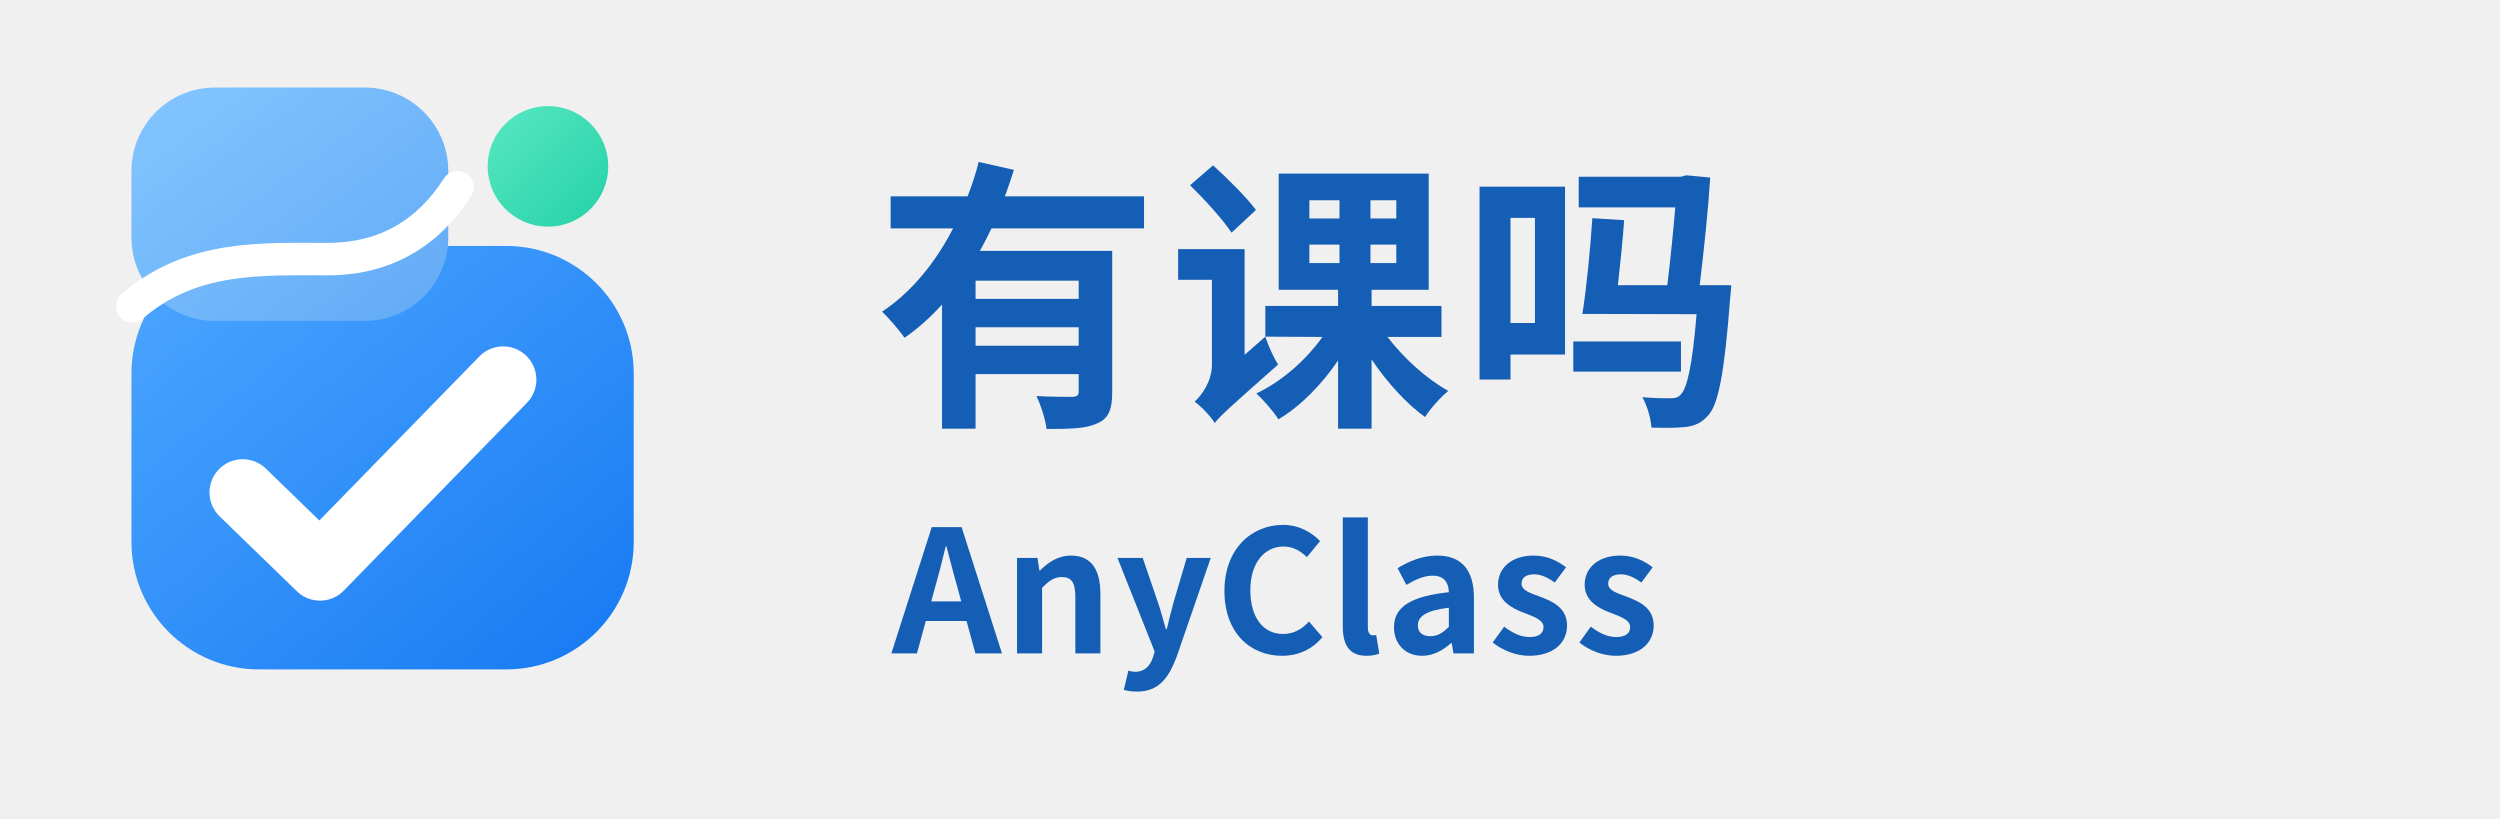
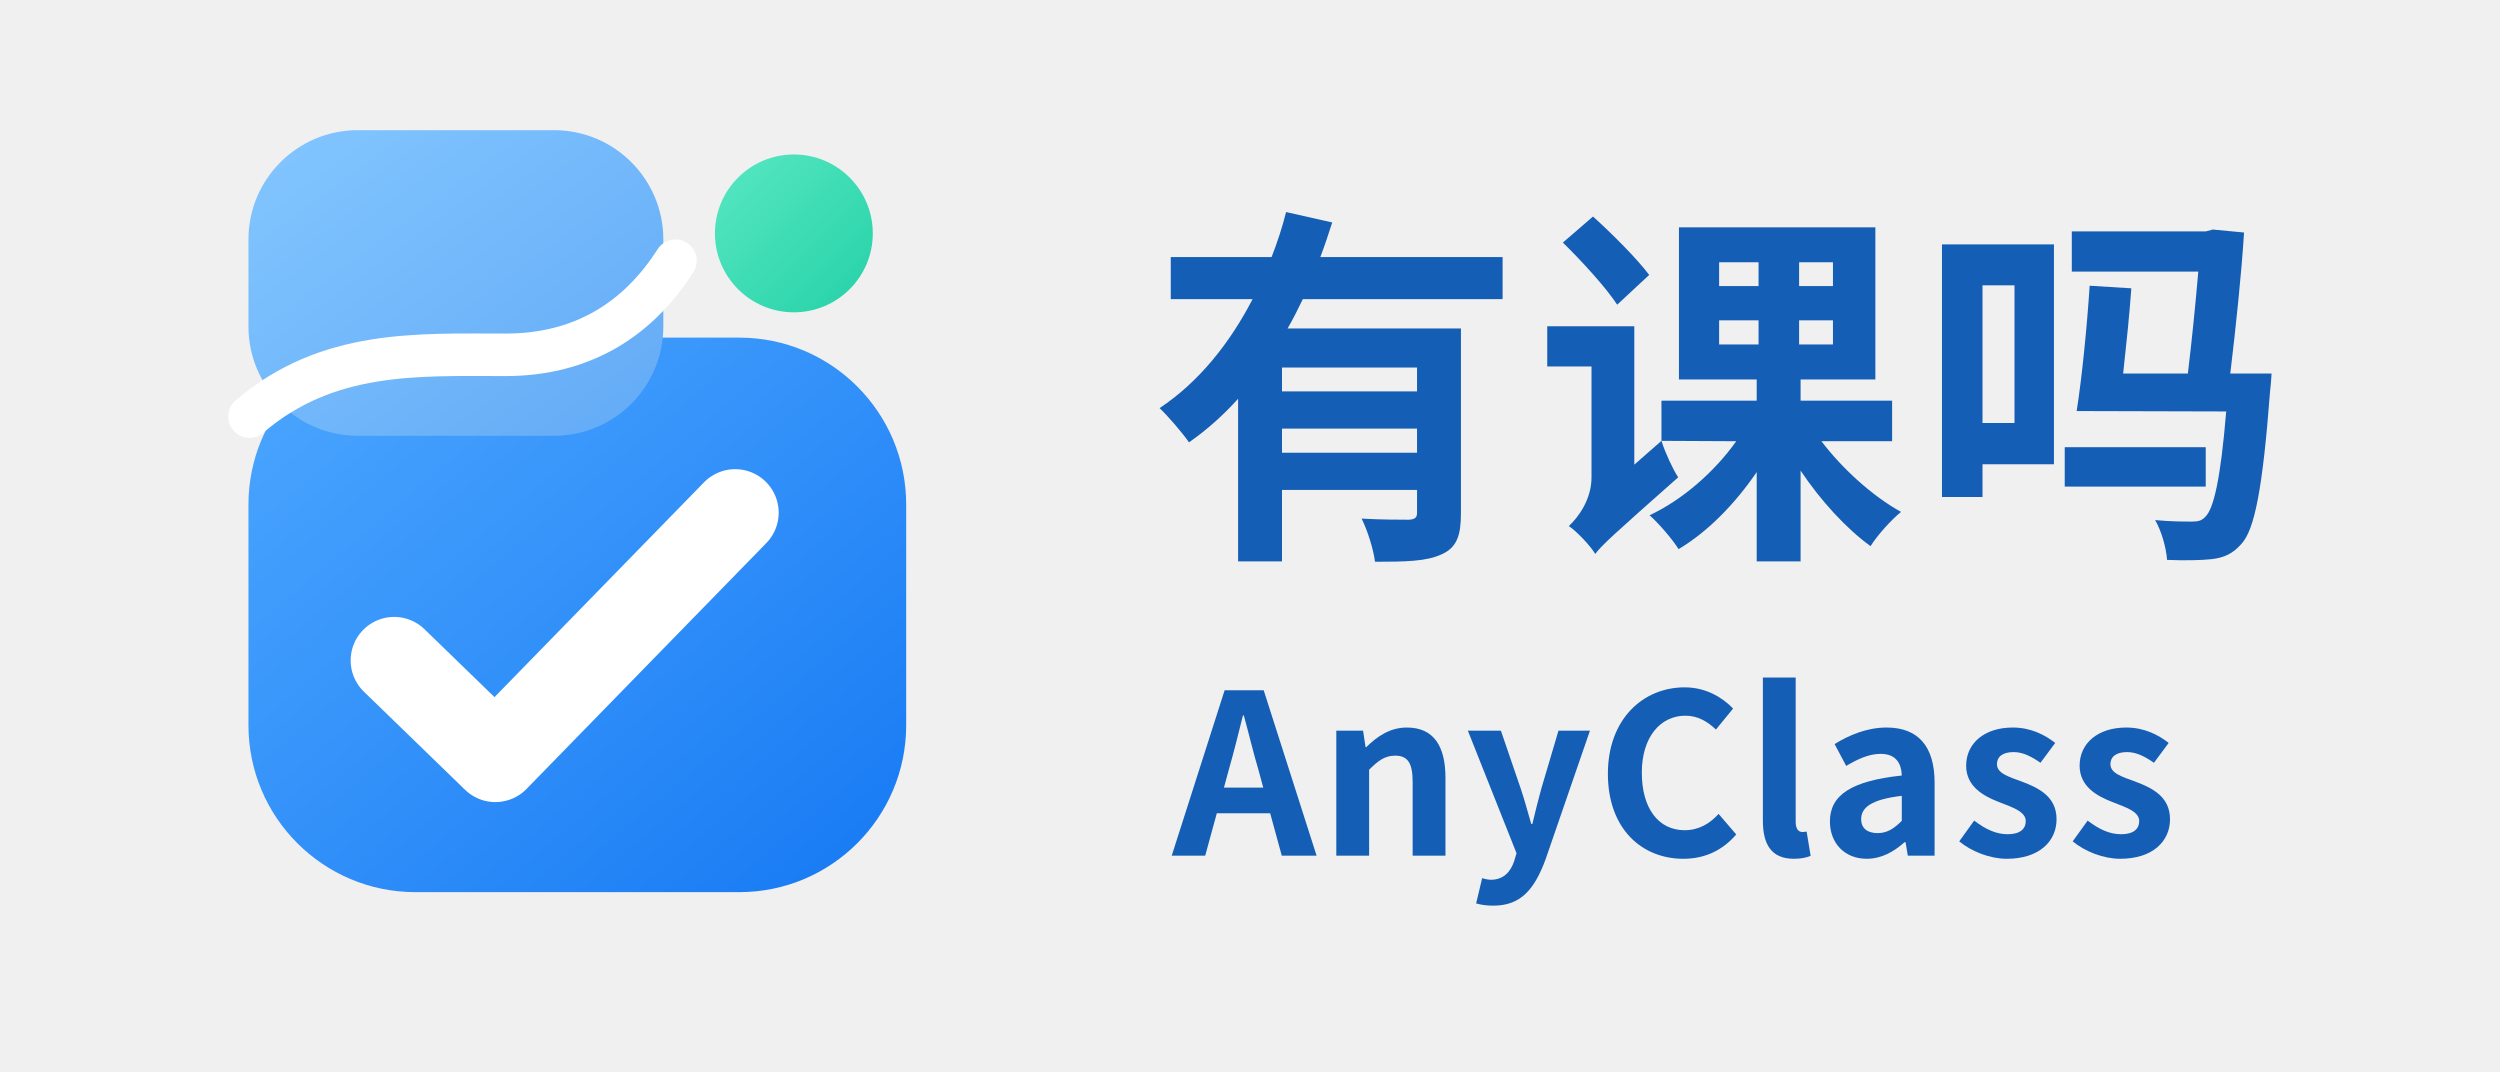
- <svg xmlns="http://www.w3.org/2000/svg" viewBox="0 0 2200 720">
+ <svg xmlns="http://www.w3.org/2000/svg" viewBox="0 0 1680 720">
  <defs>
    <linearGradient id="blueMain" x1="0" y1="0" x2="1" y2="1">
      <stop offset="0" stop-color="#4DA7FF" />
      <stop offset="1" stop-color="#1679F3" />
    </linearGradient>
    <linearGradient id="blueTop" x1="0" y1="0" x2="1" y2="1">
      <stop offset="0" stop-color="#83C6FF" />
      <stop offset="1" stop-color="#62AAF6" />
    </linearGradient>
    <linearGradient id="mint" x1="0" y1="0" x2="1" y2="1">
      <stop offset="0" stop-color="#58E8C2" />
      <stop offset="1" stop-color="#25D1A7" />
    </linearGradient>
  </defs>
-   <g transform="translate(30,-10) scale(0.68)">
+   <g transform="translate(33,-5) scale(0.68) translate(71,8)">
    <rect x="126" y="333" width="650" height="548" rx="165" fill="url(#blueMain)" />
    <rect x="126" y="128" width="410" height="302" rx="108" fill="url(#blueTop)" />
    <path d="M127 411 C204 345 293 350 380 350 C456 350 511 315 548 257" fill="none" stroke="#FFF" stroke-width="42" stroke-linecap="round" />
    <circle cx="665" cy="230" r="78" fill="url(#mint)" />
    <path d="M270 652 L370 749 L607 506" fill="none" stroke="#FFF" stroke-width="86" stroke-linecap="round" stroke-linejoin="round" />
  </g>
-   <g fill="#155EB5" transform="translate(770,355) scale(0.25,-0.25)">
+   <g fill="#155EB5" transform="translate(773,355) scale(0.25,-0.25)">
    <path d="M365 850C355 810 342 770 326 729H55V616H275C215 500 132 394 25 323C48 301 86 257 104 231C153 265 196 304 236 348V-89H354V103H717V42C717 29 712 24 695 23C678 23 619 23 568 26C584 -6 600 -57 604 -90C686 -90 743 -89 783 -70C824 -52 835 -19 835 40V537H369C384 563 397 589 410 616H947V729H457C469 760 479 791 489 822ZM354 268H717V203H354ZM354 368V432H717V368Z" transform="translate(0,0)" />
    <path d="M77 768C128 718 193 647 223 601L309 681C277 724 209 792 158 838ZM35 543V435H154V137C154 77 118 29 93 6C114 -8 151 -47 164 -69C181 -46 213 -17 387 137C373 158 352 203 342 235L269 171V543ZM389 809V400H598V343H342V235L543 234C485 152 398 76 310 35C335 13 371 -29 388 -56C466 -10 540 66 598 151V-89H716V155C770 74 839 -1 904 -48C923 -18 960 23 986 44C910 86 829 159 772 234H962V343H716V400H917V809ZM497 559H603V494H497ZM712 559H803V494H712ZM497 715H603V651H497ZM712 715H803V651H712Z" transform="translate(1032.0,0)" />
    <path d="M394 218V112H773V218ZM461 652C454 543 440 402 426 315H457L828 314C813 131 794 52 772 31C762 20 752 18 736 18C717 18 678 18 637 22C654 -7 667 -53 669 -85C717 -87 761 -86 789 -83C822 -79 845 -69 869 -42C904 -4 926 104 946 369C948 383 950 416 950 416H839C854 541 869 683 876 795L792 803L773 798H413V690H753C746 608 736 507 725 416H551C559 489 568 573 573 645ZM64 763V84H173V172H365V763ZM173 653H259V283H173Z" transform="translate(2064.0,0)" />
  </g>
-   <g fill="#155EB5" transform="translate(785,575) scale(0.15,-0.15)">
+   <g fill="#155EB5" transform="translate(788,575) scale(0.15,-0.15)">
    <path d="M-4 0H146L198 190H437L489 0H645L408 741H233ZM230 305 252 386C274 463 295 547 315 628H319C341 549 361 463 384 386L406 305Z" transform="translate(0,0)" />
    <path d="M79 0H226V385C267 426 297 448 342 448C397 448 421 418 421 331V0H568V349C568 490 516 574 395 574C319 574 262 534 213 486H210L199 560H79Z" transform="translate(654.3333,0)" />
    <path d="M128 -224C253 -224 313 -149 362 -17L561 560H420L343 300C329 248 315 194 303 142H298C282 196 268 250 251 300L162 560H14L232 11L222 -23C206 -72 174 -108 117 -108C104 -108 88 -104 78 -101L51 -214C73 -220 95 -224 128 -224Z" transform="translate(1308.667,0)" />
    <path d="M392 -14C489 -14 568 24 629 95L550 187C511 144 462 114 398 114C281 114 206 211 206 372C206 531 289 627 401 627C457 627 500 601 538 565L615 659C567 709 493 754 398 754C211 754 54 611 54 367C54 120 206 -14 392 -14Z" transform="translate(1896.0,0)" />
    <path d="M218 -14C252 -14 276 -8 293 -1L275 108C265 106 261 106 255 106C241 106 226 117 226 151V798H79V157C79 53 115 -14 218 -14Z" transform="translate(2565.333,0)" />
    <path d="M216 -14C281 -14 337 17 385 60H390L400 0H520V327C520 489 447 574 305 574C217 574 137 540 72 500L124 402C176 433 226 456 278 456C347 456 371 414 373 359C148 335 51 272 51 153C51 57 116 -14 216 -14ZM265 101C222 101 191 120 191 164C191 215 236 252 373 268V156C338 121 307 101 265 101Z" transform="translate(2893.667,0)" />
    <path d="M239 -14C384 -14 462 64 462 163C462 266 380 304 306 332C246 354 195 369 195 410C195 442 219 464 270 464C311 464 350 444 390 416L456 505C410 541 347 574 266 574C138 574 57 503 57 403C57 309 136 266 207 239C266 216 324 197 324 155C324 120 299 96 243 96C190 96 143 119 93 157L26 64C82 18 164 -14 239 -14Z" transform="translate(3498,0)" />
    <path d="M239 -14C384 -14 462 64 462 163C462 266 380 304 306 332C246 354 195 369 195 410C195 442 219 464 270 464C311 464 350 444 390 416L456 505C410 541 347 574 266 574C138 574 57 503 57 403C57 309 136 266 207 239C266 216 324 197 324 155C324 120 299 96 243 96C190 96 143 119 93 157L26 64C82 18 164 -14 239 -14Z" transform="translate(4006.333,0)" />
  </g>
</svg>
